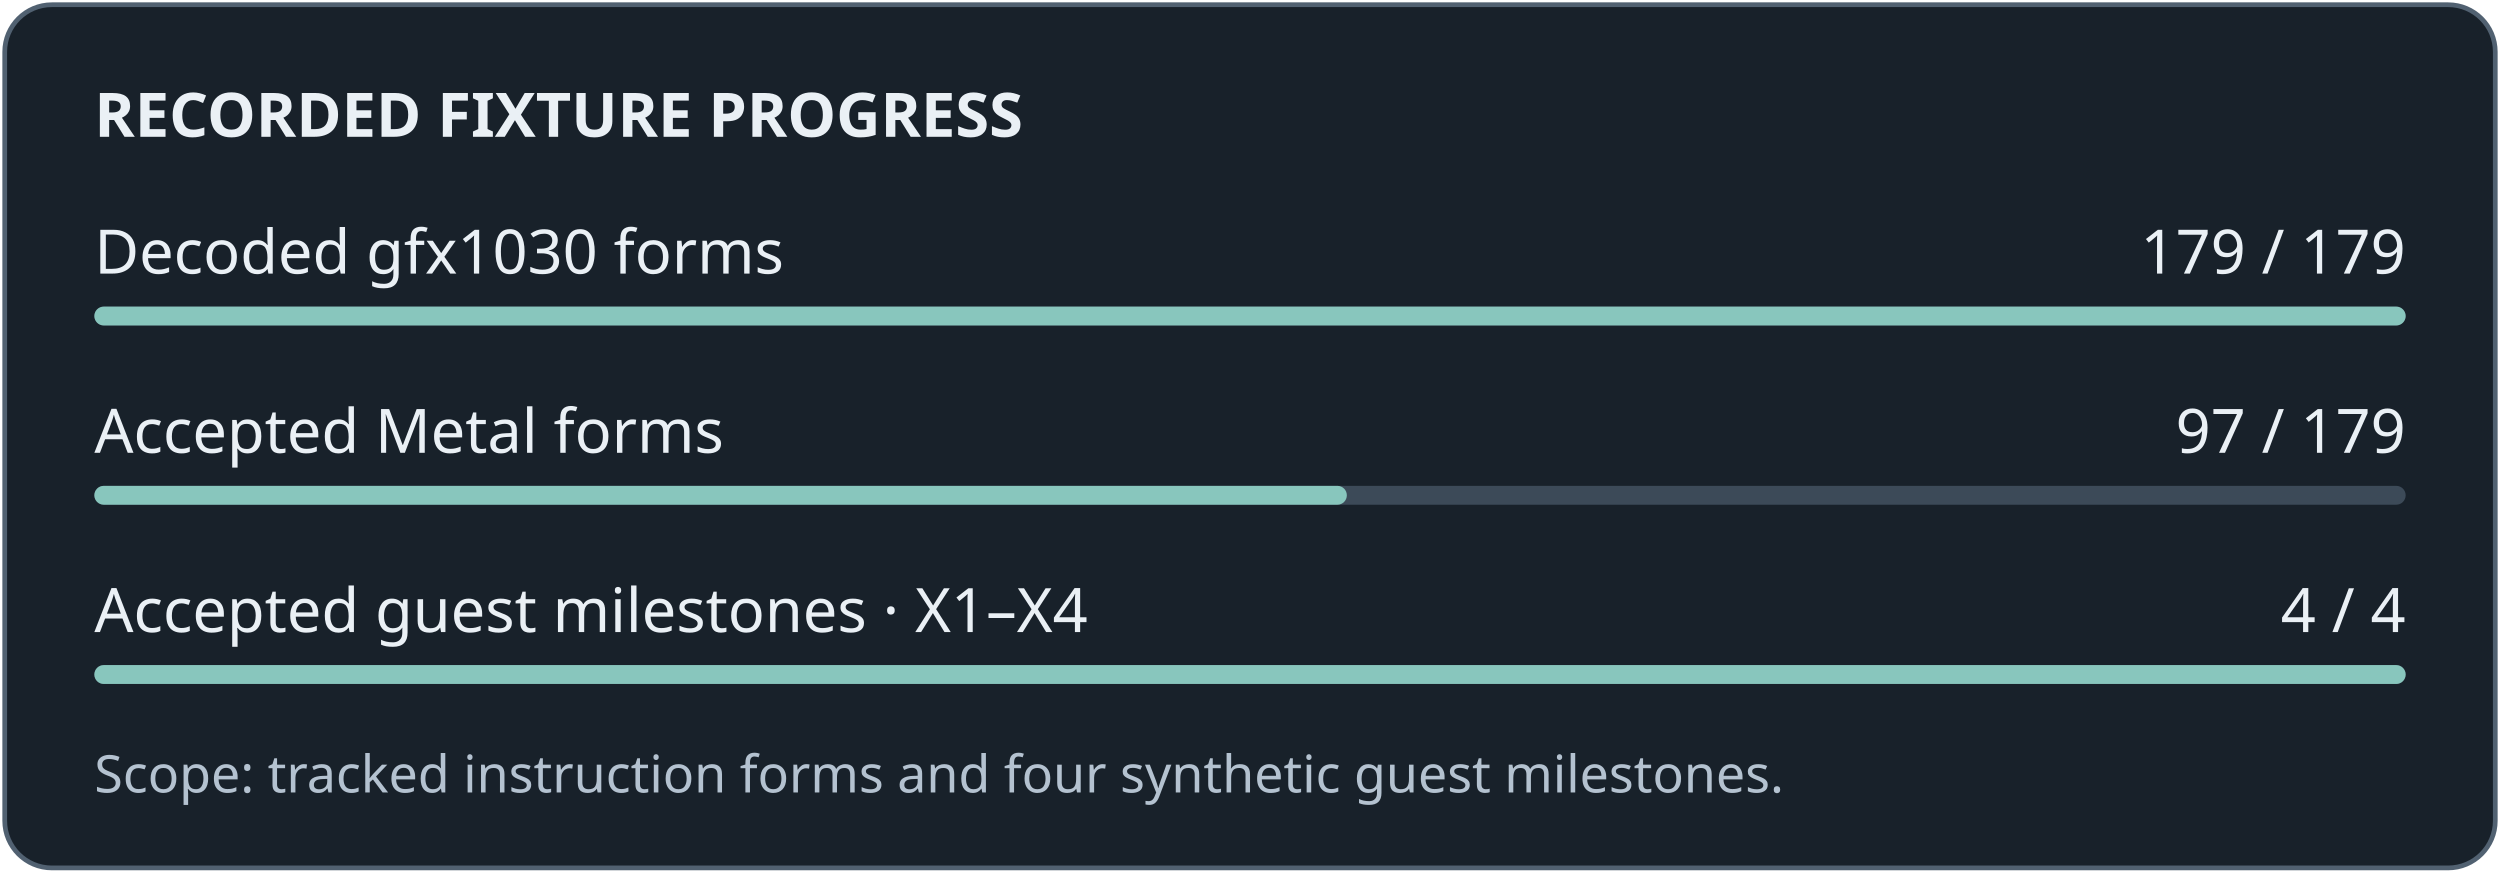
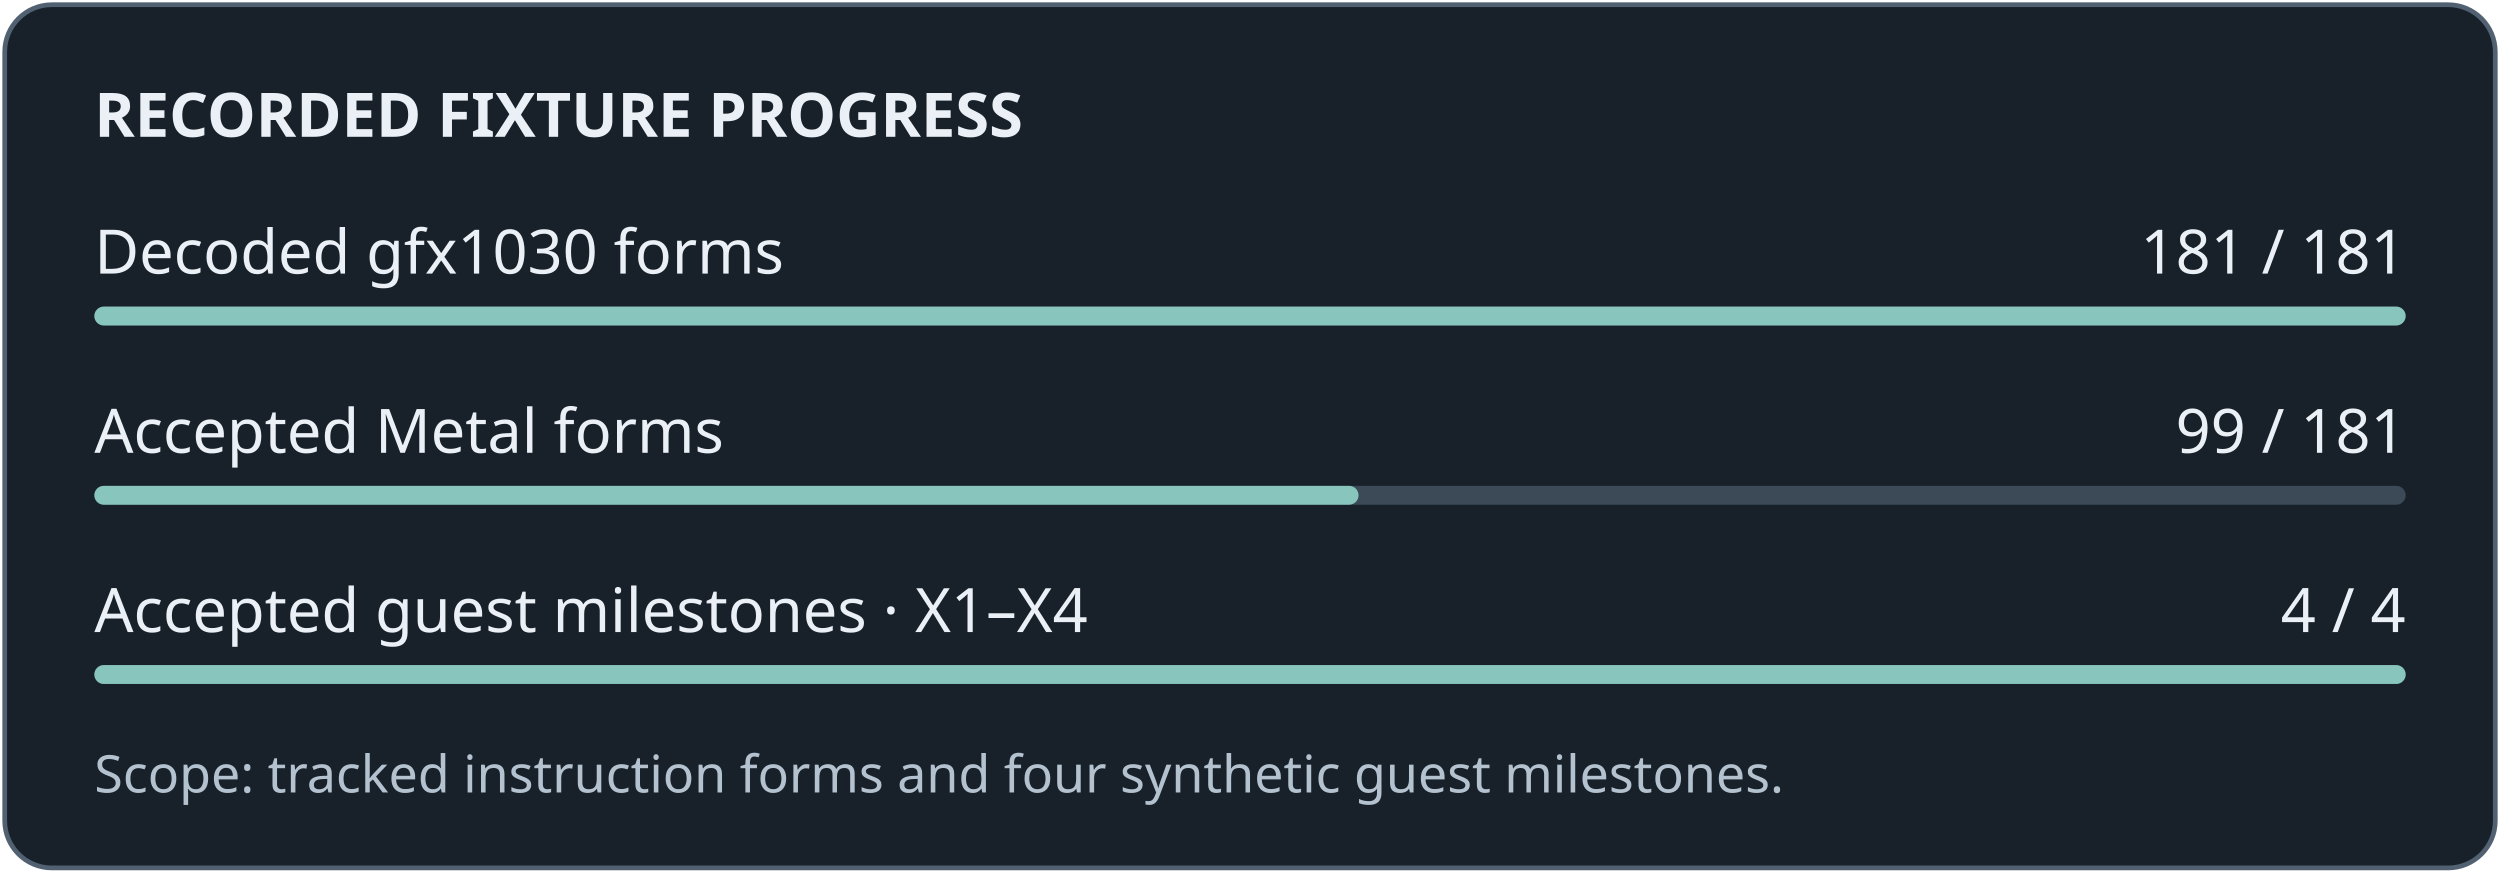
<svg xmlns="http://www.w3.org/2000/svg" width="530" height="185" viewBox="0 0 530 185" role="img" aria-labelledby="title description">
  <rect x="1" y="1" width="528" height="183" rx="10" fill="#18212a" stroke="#516171" />
  <g font-family="system-ui,sans-serif" fill="#eaf0f5">
    <text x="20" y="29" font-size="13" font-weight="700">RECORDED FIXTURE PROGRESS</text>
    <text x="20" y="58" font-size="13">Decoded gfx1030 forms</text>
-     <text x="510" y="58" font-size="13" text-anchor="end">179 / 179</text>
+     <text x="510" y="58" font-size="13" text-anchor="end">181 / 181</text>
    <rect x="20" y="65" width="490" height="4" rx="2" fill="#3c4a58" />
    <rect x="20" y="65" width="490.00" height="4" rx="2" fill="#88c6bd" />
    <text x="20" y="96" font-size="13">Accepted Metal forms</text>
-     <text x="510" y="96" font-size="13" text-anchor="end">97 / 179</text>
+     <text x="510" y="96" font-size="13" text-anchor="end">99 / 181</text>
    <rect x="20" y="103" width="490" height="4" rx="2" fill="#3c4a58" />
-     <rect x="20" y="103" width="265.53" height="4" rx="2" fill="#88c6bd" />
+     <rect x="20" y="103" width="268.01" height="4" rx="2" fill="#88c6bd" />
    <text x="20" y="134" font-size="13">Accepted guest milestones · X1–X4</text>
    <text x="510" y="134" font-size="13" text-anchor="end">4 / 4</text>
    <rect x="20" y="141" width="490" height="4" rx="2" fill="#3c4a58" />
    <rect x="20" y="141" width="490.00" height="4" rx="2" fill="#88c6bd" />
    <text x="20" y="168" font-size="11" fill="#b4c2d0">Scope: tracked instruction forms and four synthetic guest milestones.</text>
  </g>
</svg>
